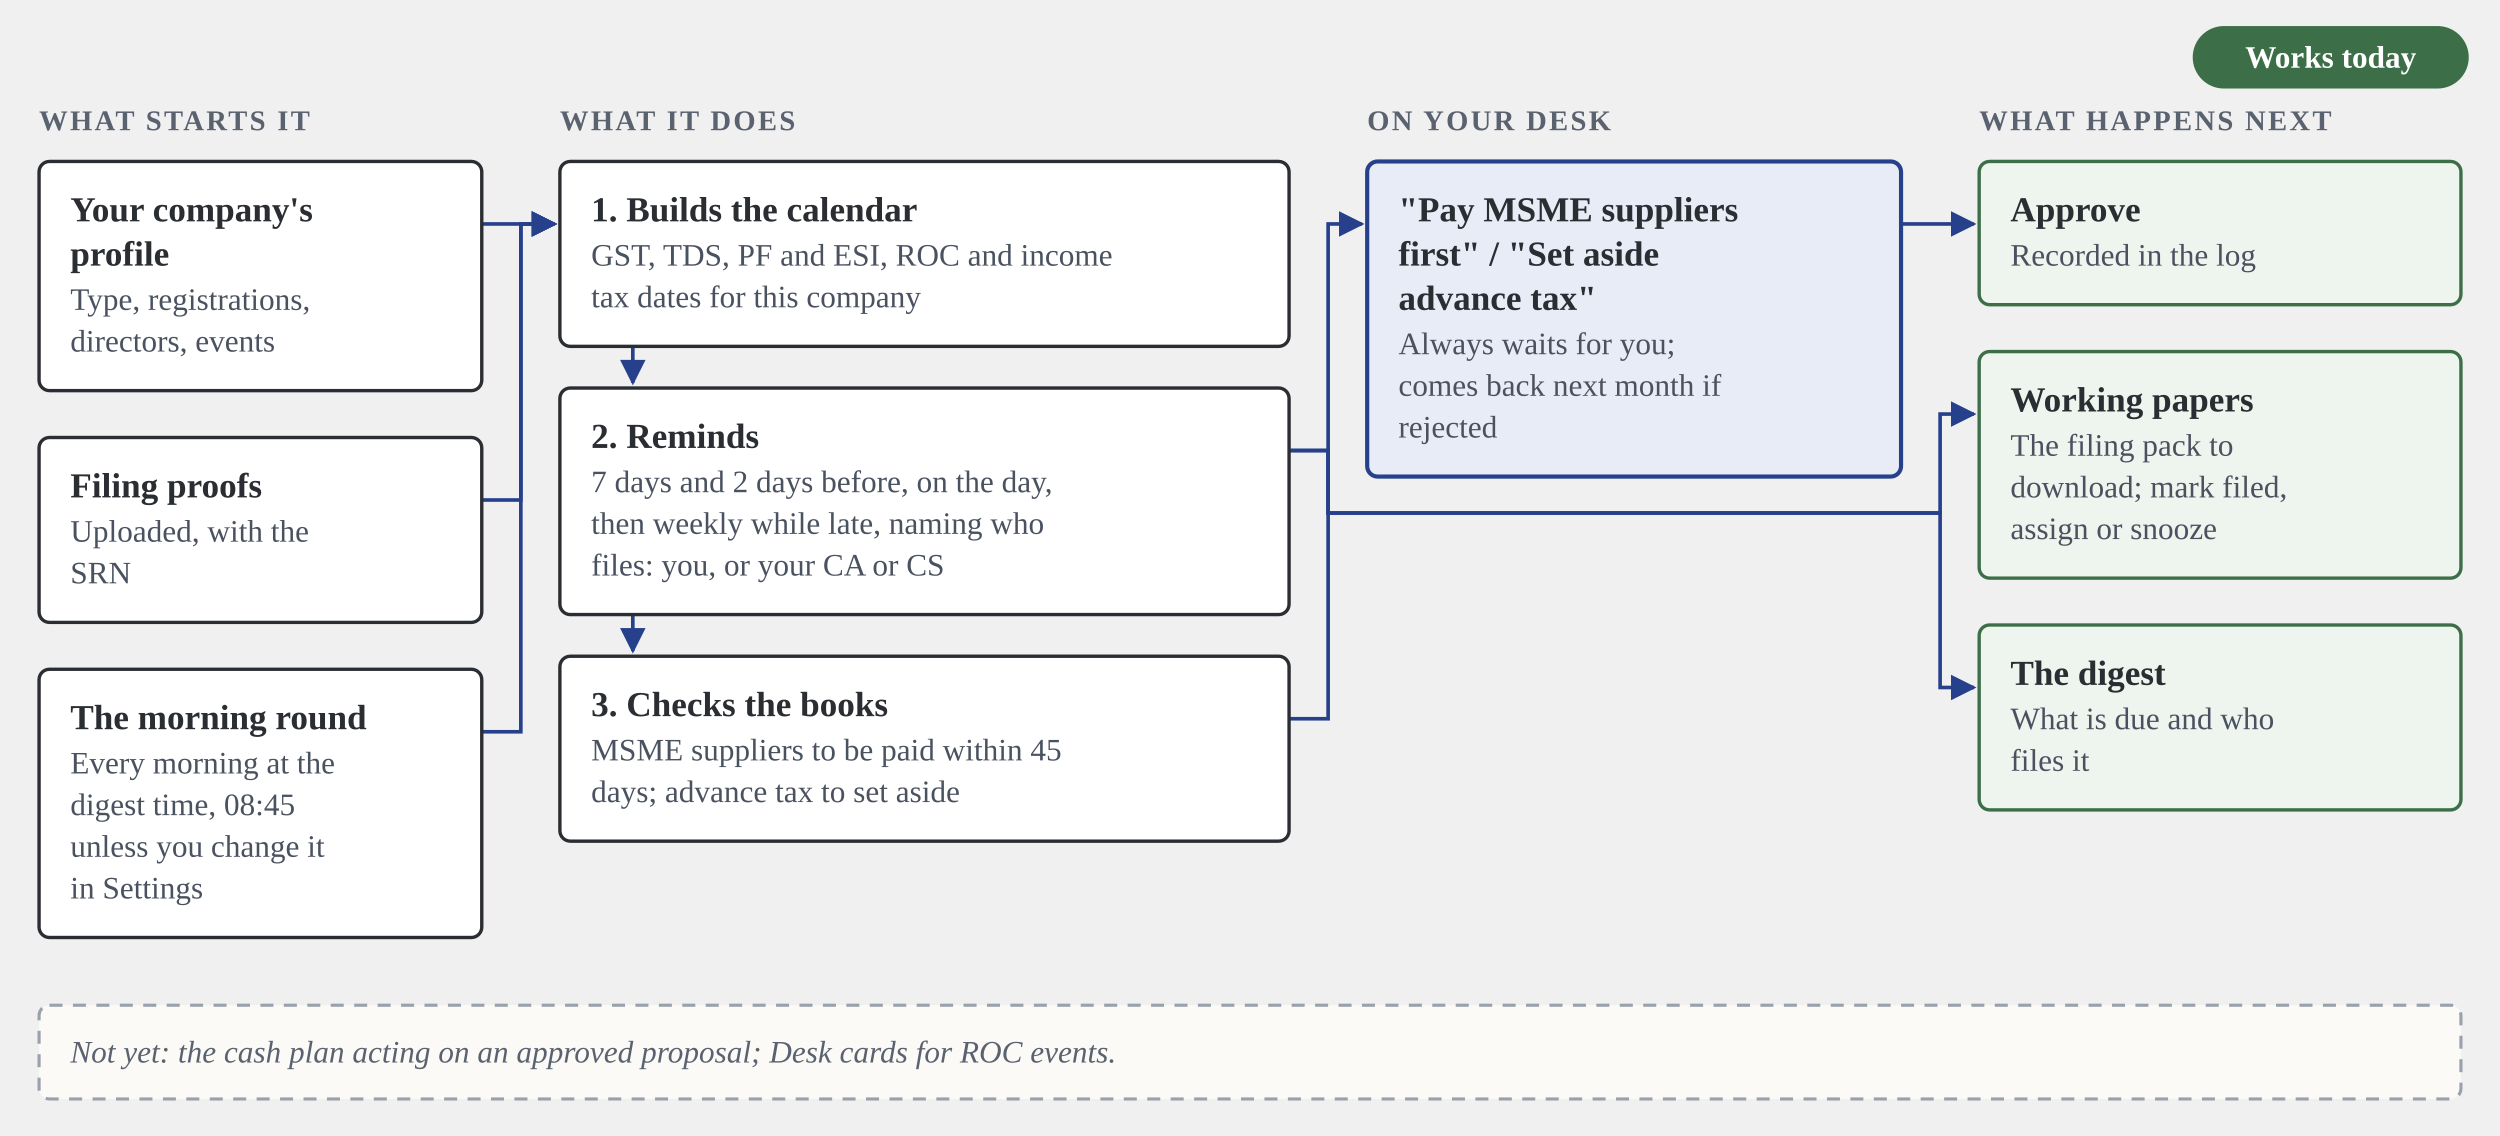
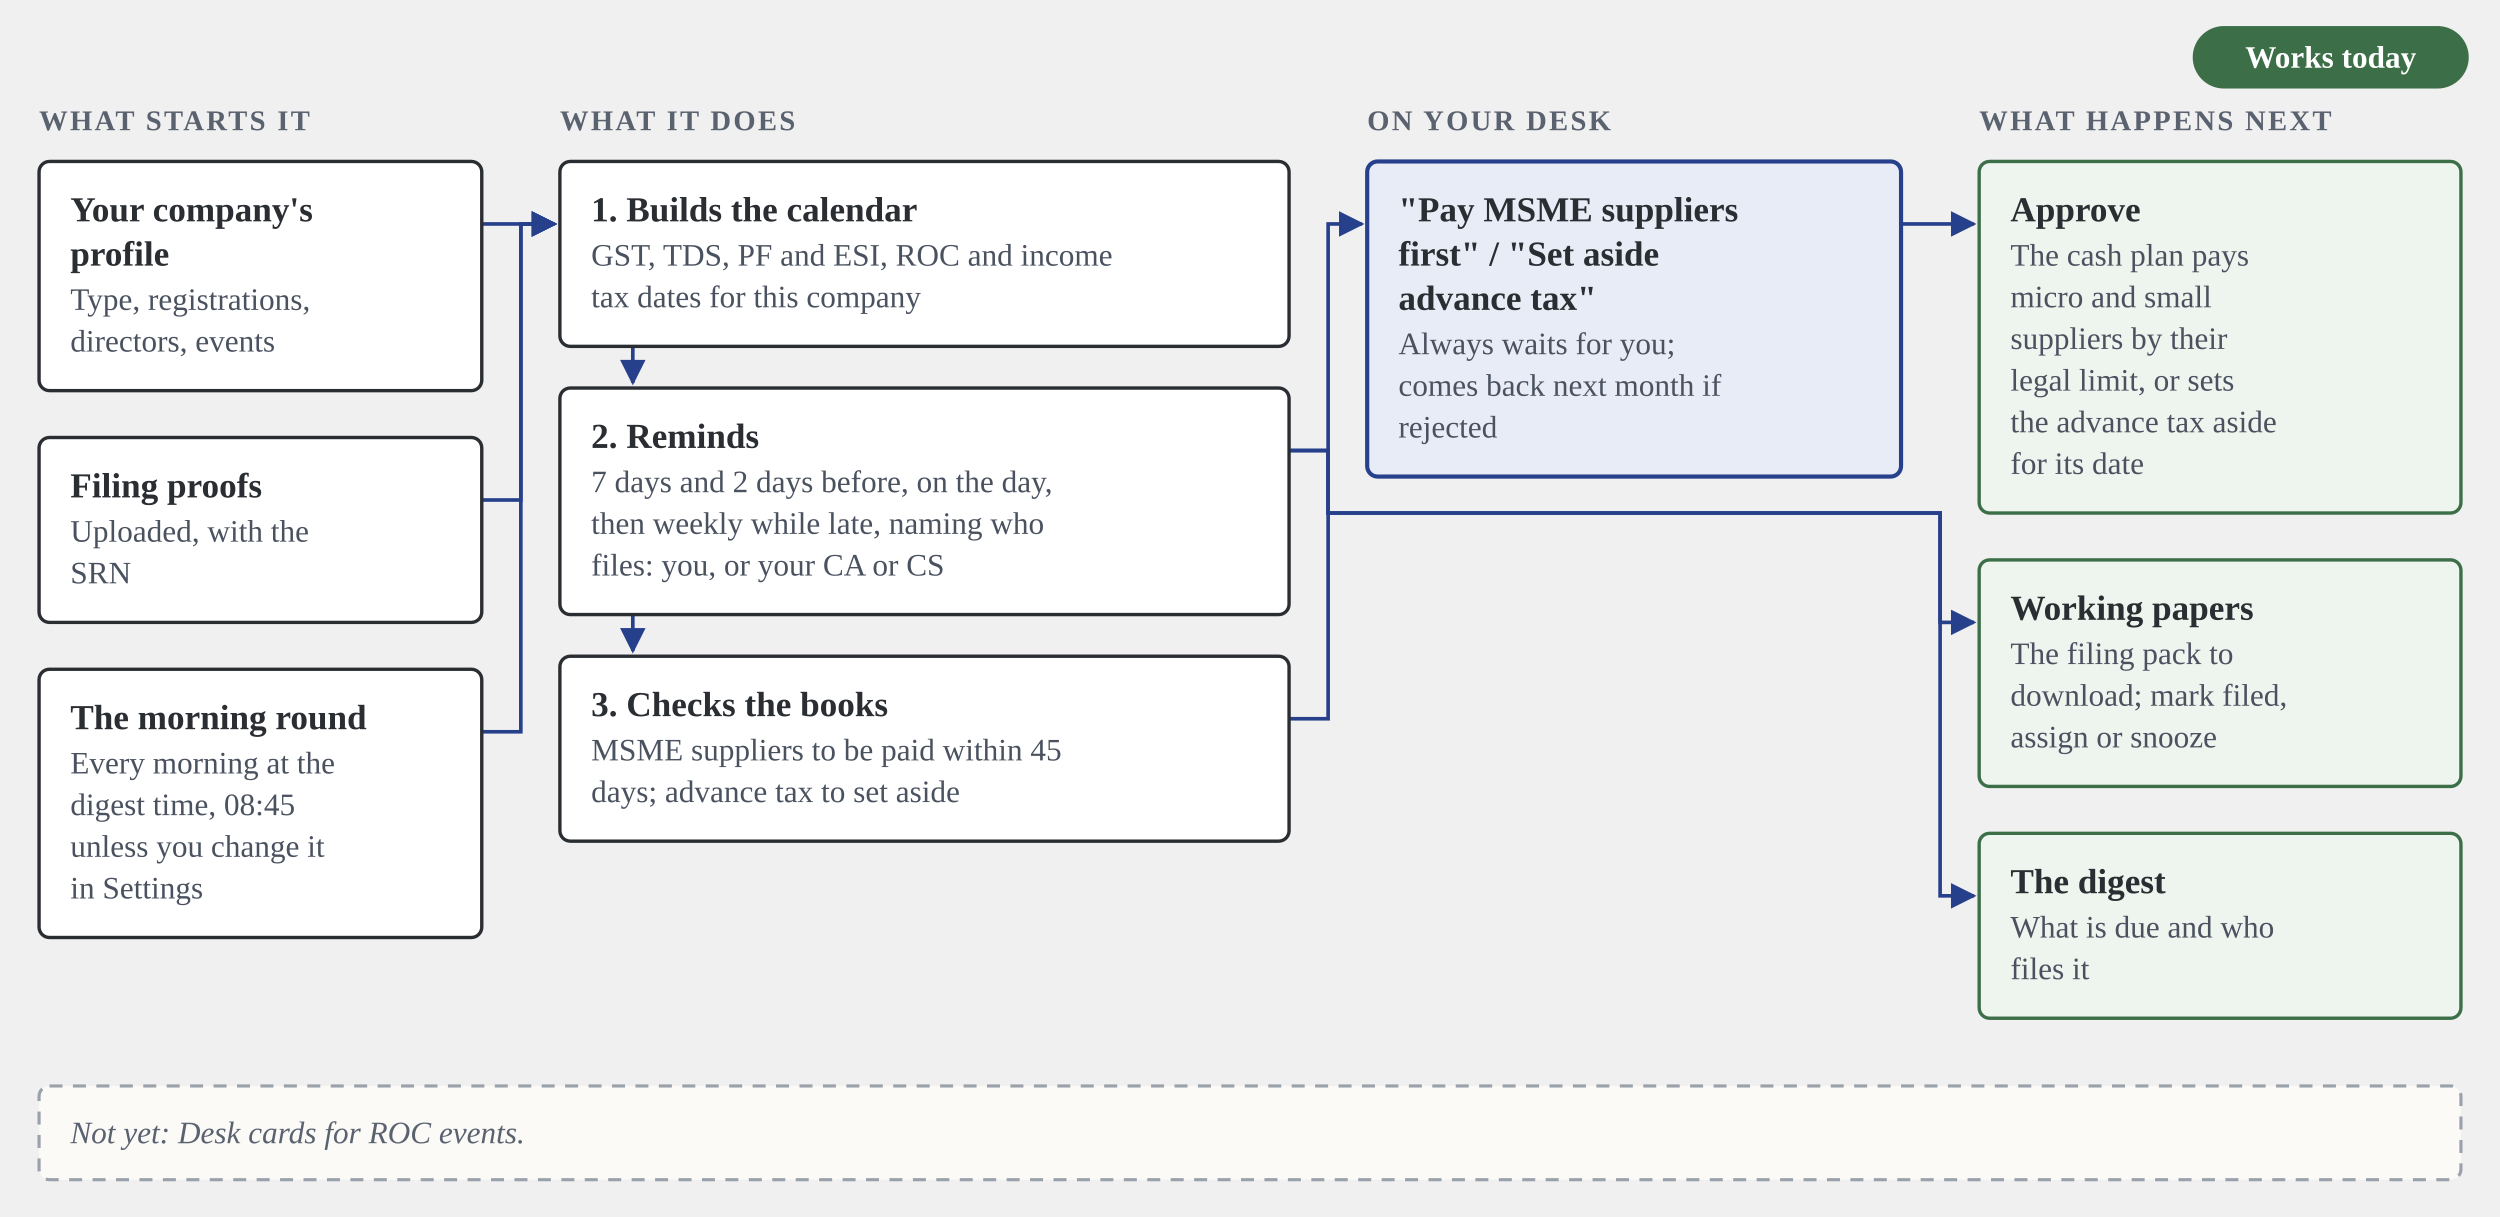
- <svg xmlns="http://www.w3.org/2000/svg" viewBox="0 0 960 436" role="img" aria-labelledby="t-compliance-officer">
+ <svg xmlns="http://www.w3.org/2000/svg" viewBox="0 0 960 467" role="img" aria-labelledby="t-compliance-officer">
  <defs>
    <marker id="a-compliance-officer" viewBox="0 0 10 10" refX="9" refY="5" markerWidth="7" markerHeight="7" orient="auto">
      <path d="M0 0L10 5L0 10z" fill="#27408B" />
    </marker>
  </defs>
  <style>
    .box{fill:#fff;stroke:#2A2D31;stroke-width:1.3}
    .desk{fill:#E8ECF6;stroke:#27408B;stroke-width:1.6}
    .done{fill:#EEF4EE;stroke:#3C6E47;stroke-width:1.3}
    .stop{fill:#F7F1EC;stroke:#8A5A2B;stroke-width:1.3}
    .none{fill:#fafafa;stroke:#9AA1AB;stroke-width:1.2;stroke-dasharray:5 4}
    .nyet{fill:#fbfaf7;stroke:#9AA1AB;stroke-width:1.2;stroke-dasharray:5 4}
    .t{font-size:13.5px;fill:#2A2D31;font-weight:700}
    .s{font-size:12px;fill:#4A5260}
    .ny{font-size:12px;fill:#5A6270;font-style:italic}
    .hd{font-size:11px;fill:#5A6270;font-weight:700;letter-spacing:.08em}
    .tg{font-size:12px;font-weight:700;fill:#fff}
    .tag-works{fill:#3C6E47}
    .tag-reports{fill:#5A6270}
    .tag-partly{fill:#8A5A2B}
    .ln{stroke:#27408B;stroke-width:1.4;fill:none;marker-end:url(#a-compliance-officer)}
  </style>
  <text class="hd" x="15" y="50">WHAT STARTS IT</text>
  <text class="hd" x="215" y="50">WHAT IT DOES</text>
  <text class="hd" x="525" y="50">ON YOUR DESK</text>
  <text class="hd" x="760" y="50">WHAT HAPPENS NEXT</text>
  <rect class="tag-works" x="842" y="10" width="106" height="24" rx="12" />
  <text class="tg" x="895" y="26" text-anchor="middle">Works today</text>
  <path class="ln" d="M185 86H200V86H213" />
  <path class="ln" d="M185 192H200V86H213" />
  <path class="ln" d="M185 281H200V86H213" />
  <path class="ln" d="M243 133V147" />
  <path class="ln" d="M243 236V250" />
  <path class="ln" d="M495 276H510V86H523" />
  <path class="ln" d="M730 86H745V86H758" />
-   <path class="ln" d="M495 173H510V197H745V159H758" />
-   <path class="ln" d="M495 173H510V197H745V264H758" />
+   <path class="ln" d="M495 173H510V197H745V239H758" />
+   <path class="ln" d="M495 173H510V197H745V344H758" />
  <rect class="box" x="15" y="62" width="170" height="88" rx="4" />
  <text class="t" x="27" y="85">Your company's</text>
  <text class="t" x="27" y="102">profile</text>
  <text class="s" x="27" y="119">Type, registrations,</text>
  <text class="s" x="27" y="135">directors, events</text>
  <rect class="box" x="15" y="168" width="170" height="71" rx="4" />
  <text class="t" x="27" y="191">Filing proofs</text>
  <text class="s" x="27" y="208">Uploaded, with the</text>
  <text class="s" x="27" y="224">SRN</text>
  <rect class="box" x="15" y="257" width="170" height="103" rx="4" />
  <text class="t" x="27" y="280">The morning round</text>
  <text class="s" x="27" y="297">Every morning at the</text>
  <text class="s" x="27" y="313">digest time, 08:45</text>
  <text class="s" x="27" y="329">unless you change it</text>
  <text class="s" x="27" y="345">in Settings</text>
  <rect class="box" x="215" y="62" width="280" height="71" rx="4" />
  <text class="t" x="227" y="85">1. Builds the calendar</text>
  <text class="s" x="227" y="102">GST, TDS, PF and ESI, ROC and income</text>
  <text class="s" x="227" y="118">tax dates for this company</text>
  <rect class="box" x="215" y="149" width="280" height="87" rx="4" />
  <text class="t" x="227" y="172">2. Reminds</text>
  <text class="s" x="227" y="189">7 days and 2 days before, on the day,</text>
  <text class="s" x="227" y="205">then weekly while late, naming who</text>
  <text class="s" x="227" y="221">files: you, or your CA or CS</text>
  <rect class="box" x="215" y="252" width="280" height="71" rx="4" />
  <text class="t" x="227" y="275">3. Checks the books</text>
  <text class="s" x="227" y="292">MSME suppliers to be paid within 45</text>
  <text class="s" x="227" y="308">days; advance tax to set aside</text>
  <rect class="desk" x="525" y="62" width="205" height="121" rx="4" />
  <text class="t" x="537" y="85">"Pay MSME suppliers</text>
  <text class="t" x="537" y="102">first" / "Set aside</text>
  <text class="t" x="537" y="119">advance tax"</text>
  <text class="s" x="537" y="136">Always waits for you;</text>
  <text class="s" x="537" y="152">comes back next month if</text>
  <text class="s" x="537" y="168">rejected</text>
-   <rect class="done" x="760" y="62" width="185" height="55" rx="4" />
+   <rect class="done" x="760" y="62" width="185" height="135" rx="4" />
  <text class="t" x="772" y="85">Approve</text>
-   <text class="s" x="772" y="102">Recorded in the log</text>
-   <rect class="done" x="760" y="135" width="185" height="87" rx="4" />
-   <text class="t" x="772" y="158">Working papers</text>
-   <text class="s" x="772" y="175">The filing pack to</text>
-   <text class="s" x="772" y="191">download; mark filed,</text>
-   <text class="s" x="772" y="207">assign or snooze</text>
-   <rect class="done" x="760" y="240" width="185" height="71" rx="4" />
-   <text class="t" x="772" y="263">The digest</text>
-   <text class="s" x="772" y="280">What is due and who</text>
-   <text class="s" x="772" y="296">files it</text>
-   <rect class="nyet" x="15" y="386" width="930" height="36" rx="4" />
-   <text class="ny" x="27" y="408">Not yet: the cash plan acting on an approved proposal; Desk cards for ROC events.</text>
+   <text class="s" x="772" y="102">The cash plan pays</text>
+   <text class="s" x="772" y="118">micro and small</text>
+   <text class="s" x="772" y="134">suppliers by their</text>
+   <text class="s" x="772" y="150">legal limit, or sets</text>
+   <text class="s" x="772" y="166">the advance tax aside</text>
+   <text class="s" x="772" y="182">for its date</text>
+   <rect class="done" x="760" y="215" width="185" height="87" rx="4" />
+   <text class="t" x="772" y="238">Working papers</text>
+   <text class="s" x="772" y="255">The filing pack to</text>
+   <text class="s" x="772" y="271">download; mark filed,</text>
+   <text class="s" x="772" y="287">assign or snooze</text>
+   <rect class="done" x="760" y="320" width="185" height="71" rx="4" />
+   <text class="t" x="772" y="343">The digest</text>
+   <text class="s" x="772" y="360">What is due and who</text>
+   <text class="s" x="772" y="376">files it</text>
+   <rect class="nyet" x="15" y="417" width="930" height="36" rx="4" />
+   <text class="ny" x="27" y="439">Not yet: Desk cards for ROC events.</text>
</svg>
